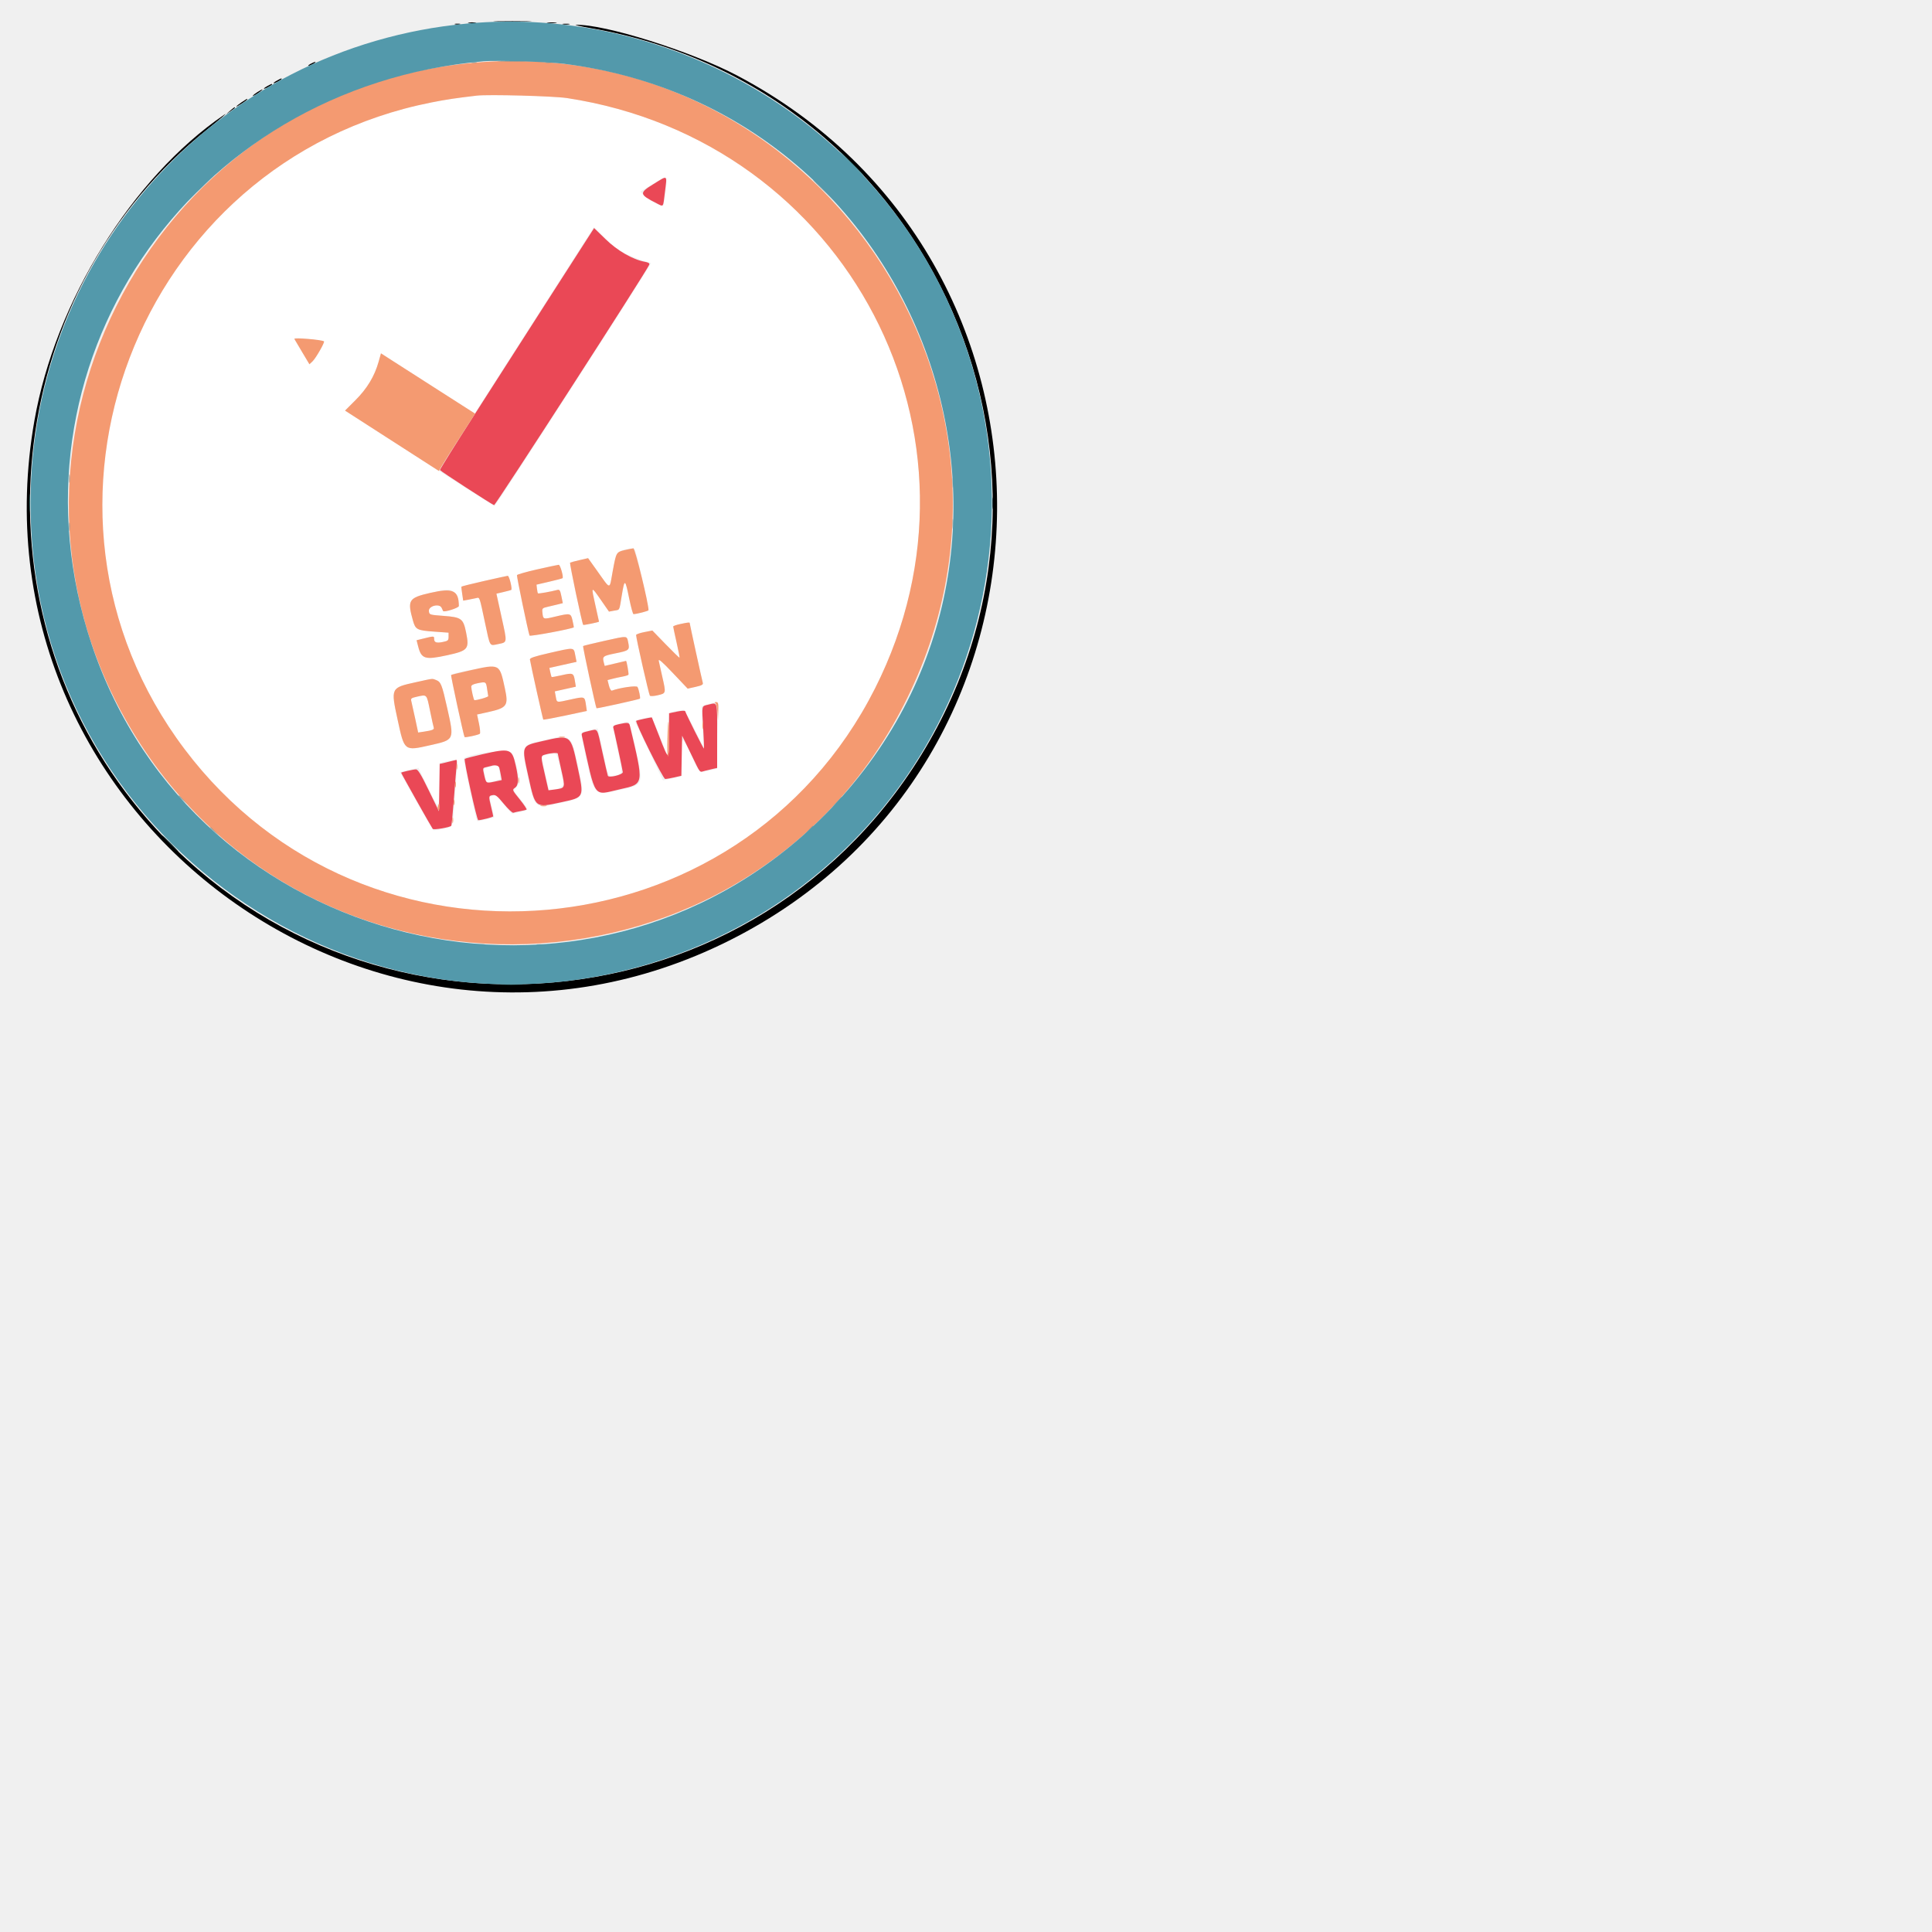
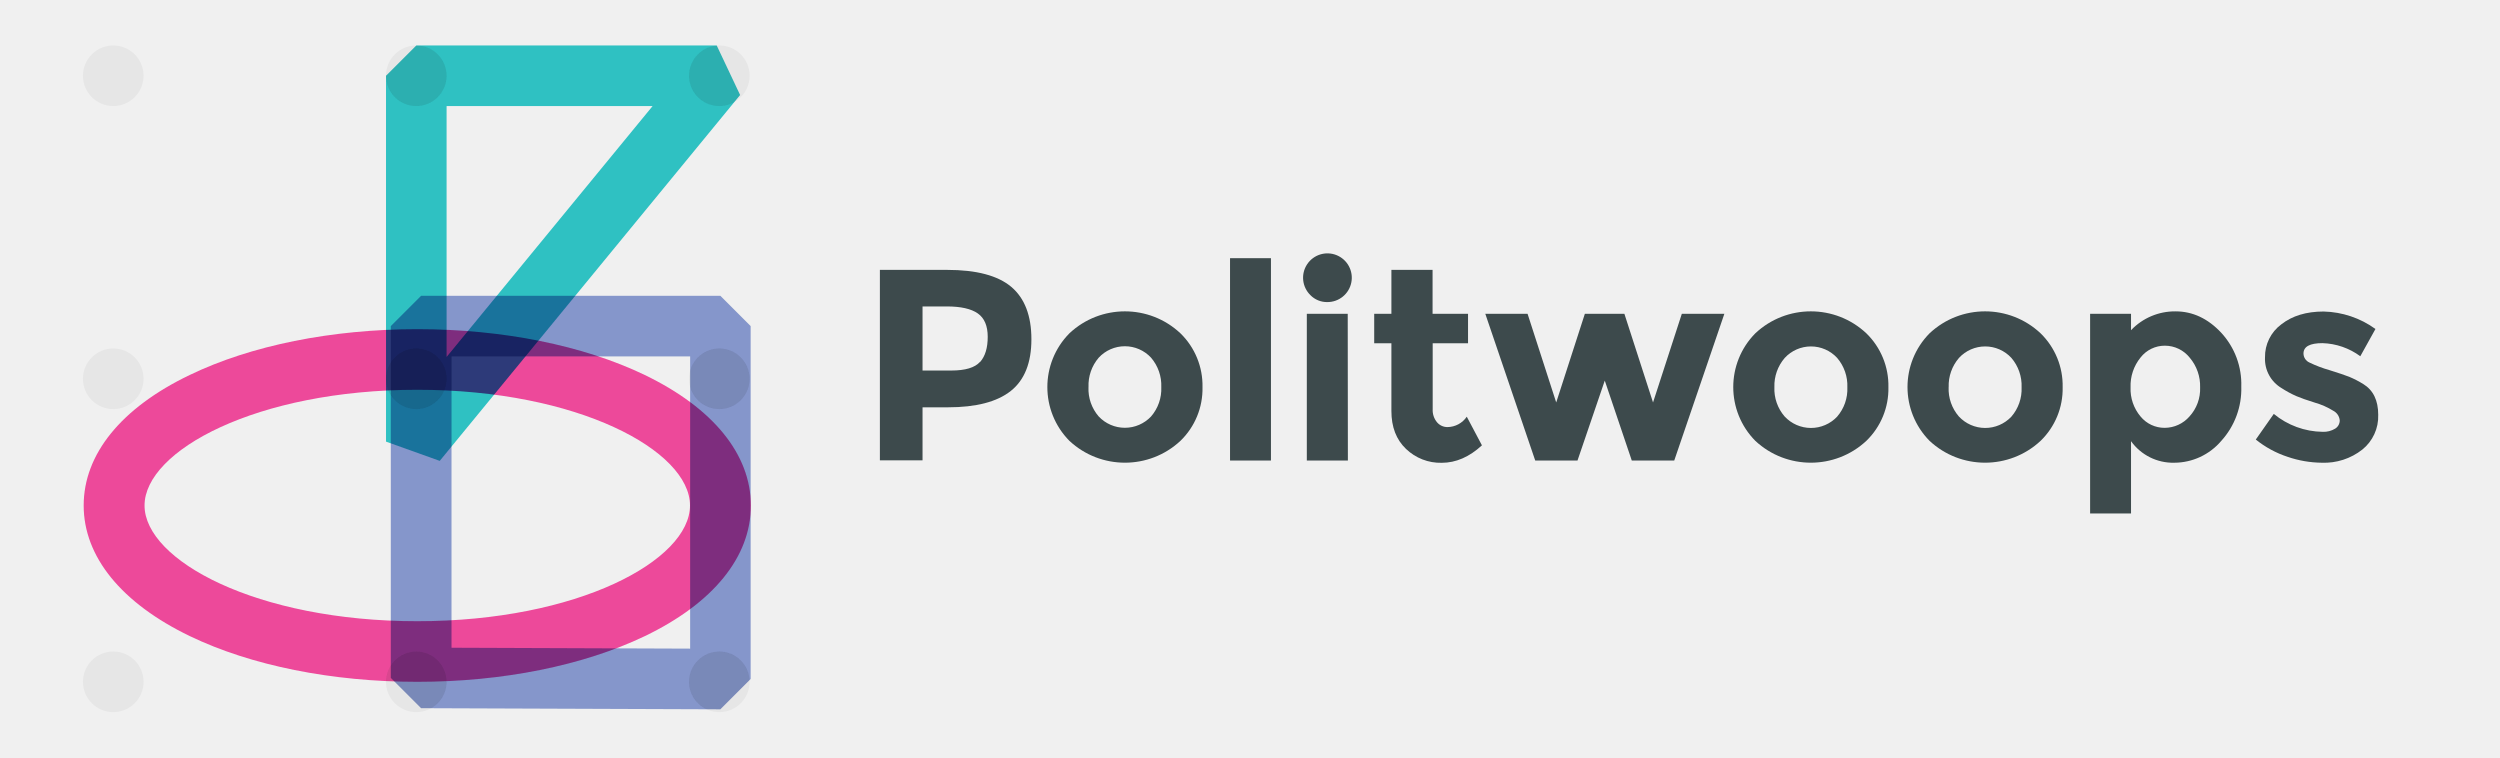
- <svg xmlns="http://www.w3.org/2000/svg" id="svg" version="1.1" width="750" height="750" style="display: block;">
-   <g id="svgg">
-     <path id="path0" d="M192.933 8.398 C 196.233 8.492,201.633 8.492,204.933 8.398 C 208.233 8.305,205.533 8.228,198.933 8.228 C 192.333 8.228,189.633 8.305,192.933 8.398 M182.007 8.916 C 182.818 9.039,184.018 9.035,184.674 8.909 C 185.330 8.782,184.667 8.682,183.200 8.686 C 181.733 8.690,181.197 8.793,182.007 8.916 M212.676 8.920 C 213.635 9.039,215.075 9.036,215.876 8.914 C 216.678 8.793,215.893 8.696,214.133 8.699 C 212.373 8.702,211.718 8.801,212.676 8.920 M176.667 9.434 C 177.180 9.568,178.020 9.568,178.533 9.434 C 179.047 9.300,178.627 9.190,177.600 9.190 C 176.573 9.190,176.153 9.300,176.667 9.434 M218.533 9.443 C 219.193 9.570,220.273 9.570,220.933 9.443 C 221.593 9.316,221.053 9.212,219.733 9.212 C 218.413 9.212,217.873 9.316,218.533 9.443 M229.333 10.932 C 362.700 34.104,428.615 185.467,354.403 298.133 C 283.337 406.023,126.425 410.814,48.730 307.467 C -11.255 227.676,3.025 112.146,80.533 50.180 C 85.800 45.969,88.947 43.228,86.933 44.606 C 51.292 68.986,21.503 117.014,13.375 163.200 C -13.429 315.507,145.198 434.219,283.149 365.092 C 420.332 296.350,422.074 100.953,286.144 29.309 C 268.274 19.891,234.661 9.326,223.564 9.641 C 222.777 9.663,225.373 10.244,229.333 10.932 M120.533 24.800 C 119.800 25.219,119.440 25.562,119.733 25.562 C 120.027 25.562,120.867 25.219,121.600 24.800 C 122.333 24.381,122.693 24.038,122.400 24.038 C 122.107 24.038,121.267 24.381,120.533 24.800 M107.600 31.238 C 105.606 32.320,105.728 32.771,107.733 31.733 C 108.613 31.278,109.333 30.792,109.333 30.653 C 109.333 30.310,109.276 30.329,107.600 31.238 M103.867 33.372 C 101.873 34.453,101.994 34.904,104.000 33.867 C 104.880 33.412,105.600 32.925,105.600 32.786 C 105.600 32.443,105.543 32.462,103.867 33.372 M99.867 35.795 C 98.049 36.959,97.461 37.741,99.067 36.858 C 100.290 36.185,102.207 34.703,101.867 34.693 C 101.720 34.688,100.820 35.184,99.867 35.795 M93.724 39.753 C 92.629 40.496,91.733 41.220,91.733 41.360 C 91.733 41.500,92.693 40.980,93.867 40.203 C 95.730 38.970,96.359 38.400,95.857 38.400 C 95.779 38.400,94.819 39.009,93.724 39.753 M89.333 42.980 L 87.733 44.355 89.467 43.208 C 90.420 42.577,91.200 41.957,91.200 41.830 C 91.200 41.431,90.974 41.570,89.333 42.980 " stroke="none" fill="#000000" fill-rule="evenodd" />
-     <path id="path1" d="M185.067 37.125 C 176.573 38.126,173.276 38.621,167.467 39.772 C 53.061 62.428,1.447 197.733,71.686 290.861 C 142.134 384.266,287.084 371.503,339.674 267.264 C 388.977 169.541,329.025 54.651,220.075 38.068 C 214.906 37.281,189.544 36.598,185.067 37.125 M258.406 74.080 C 258.083 77.020,257.636 79.609,257.411 79.833 C 256.850 80.394,251.660 77.605,249.957 75.827 L 248.565 74.374 253.482 71.398 C 259.462 67.778,259.118 67.591,258.406 74.080 M242.400 98.233 C 244.453 99.299,247.573 100.582,249.333 101.084 C 251.093 101.586,252.601 102.055,252.683 102.127 C 253.014 102.411,192.427 196.525,191.988 196.408 C 191.521 196.284,170.966 183.213,146.566 167.524 L 133.933 159.400 138.033 155.293 C 142.477 150.842,145.089 146.558,146.902 140.751 L 148.000 137.236 166.133 148.855 L 184.267 160.475 186.933 156.323 C 188.400 154.039,198.815 137.764,210.079 120.155 L 230.557 88.140 234.612 92.217 C 237.316 94.936,239.911 96.940,242.400 98.233 M121.068 131.765 C 123.547 132.076,125.663 132.419,125.772 132.528 C 126.136 132.891,122.582 139.094,121.342 140.258 L 120.117 141.409 117.308 136.705 C 115.763 134.117,114.403 131.820,114.285 131.600 C 113.993 131.055,115.743 131.097,121.068 131.765 M249.229 224.667 C 250.630 231.193,251.767 236.693,251.755 236.889 C 251.736 237.198,247.097 238.400,245.923 238.400 C 245.689 238.400,244.944 235.700,244.267 232.400 C 242.670 224.613,242.476 224.520,241.396 231.023 C 240.338 237.393,240.731 236.618,238.336 237.065 L 236.406 237.426 233.136 232.727 C 229.405 227.364,229.407 227.361,231.200 235.303 C 231.933 238.552,232.533 241.260,232.533 241.320 C 232.533 241.535,226.581 242.759,226.403 242.581 C 225.968 242.145,221.007 218.602,221.311 218.414 C 221.497 218.299,223.144 217.860,224.971 217.438 L 228.293 216.670 231.580 221.268 C 237.279 229.240,236.484 229.183,237.856 221.715 C 239.275 213.990,239.869 213.335,245.874 212.863 C 246.503 212.814,247.242 215.412,249.229 224.667 M218.052 221.727 C 218.711 224.814,219.164 224.431,213.226 225.812 L 208.267 226.965 208.452 228.549 C 208.554 229.421,208.726 230.226,208.836 230.339 C 209.021 230.531,213.844 229.681,216.288 229.026 C 217.233 228.772,217.449 229.089,217.930 231.438 L 218.484 234.142 216.575 234.621 C 215.525 234.884,213.707 235.316,212.533 235.581 C 210.583 236.022,210.413 236.198,210.552 237.632 C 210.830 240.488,210.823 240.485,215.294 239.426 C 221.509 237.952,221.588 237.969,222.266 240.933 C 222.585 242.325,222.806 243.493,222.756 243.527 C 221.809 244.179,205.724 247.172,205.566 246.725 C 204.970 245.049,200.534 223.730,200.686 223.275 C 200.829 222.847,214.513 219.450,216.890 219.252 C 217.233 219.223,217.756 220.337,218.052 221.727 M198.207 226.156 C 198.510 227.635,198.617 228.924,198.446 229.019 C 198.274 229.115,196.913 229.479,195.421 229.829 L 192.708 230.464 194.721 239.632 C 196.954 249.799,197.024 249.274,193.333 250.044 C 189.972 250.746,190.301 251.281,188.304 241.867 C 186.075 231.363,186.250 231.858,184.883 232.185 C 184.251 232.337,182.852 232.620,181.774 232.815 L 179.814 233.170 179.427 230.585 C 179.213 229.163,179.065 227.892,179.096 227.759 C 179.145 227.554,195.494 223.713,197.095 223.531 C 197.403 223.495,197.904 224.677,198.207 226.156 M175.861 229.616 C 176.948 230.378,178.124 233.300,178.130 235.260 C 178.133 235.978,172.351 237.813,172.016 237.200 C 171.976 237.127,171.716 236.571,171.438 235.964 C 170.595 234.124,166.271 235.239,166.502 237.238 C 166.665 238.655,166.711 238.670,172.267 239.088 C 179.154 239.606,179.852 240.129,180.952 245.600 C 182.237 251.986,181.711 252.603,173.472 254.395 C 164.975 256.243,163.576 255.807,162.323 250.923 L 161.713 248.544 163.657 248.059 C 168.534 246.841,168.533 246.841,168.533 248.007 C 168.533 249.427,169.426 249.730,172.023 249.191 C 173.906 248.799,174.133 248.583,174.133 247.176 L 174.133 245.600 168.646 245.208 C 161.868 244.723,161.292 244.427,160.303 240.921 C 158.062 232.966,158.603 232.088,166.933 230.175 C 173.710 228.618,174.376 228.576,175.861 229.616 M267.733 241.834 C 267.733 242.182,272.541 264.127,272.833 265.113 C 273.027 265.769,272.394 266.114,270.021 266.645 L 266.959 267.330 261.205 261.265 C 257.007 256.839,255.526 255.560,255.725 256.533 C 255.875 257.267,256.478 259.976,257.066 262.554 C 258.581 269.205,258.601 269.115,255.424 269.877 C 253.897 270.243,252.526 270.325,252.283 270.064 C 251.900 269.651,246.933 247.788,246.933 246.515 C 246.933 246.235,248.353 245.726,250.088 245.385 L 253.243 244.764 258.439 250.120 C 261.297 253.065,263.706 255.405,263.792 255.319 C 263.878 255.233,263.360 252.560,262.641 249.379 C 261.922 246.198,261.333 243.426,261.333 243.220 C 261.333 243.014,262.473 242.598,263.867 242.296 C 266.971 241.623,267.733 241.532,267.733 241.834 M243.866 249.350 C 244.493 252.369,244.297 252.540,238.982 253.619 C 233.943 254.642,233.754 254.799,234.449 257.389 L 234.750 258.510 238.842 257.540 C 241.092 257.006,242.974 256.562,243.023 256.552 C 243.262 256.503,244.158 261.611,243.966 261.922 C 243.844 262.118,242.842 262.441,241.739 262.639 C 240.636 262.837,238.859 263.226,237.791 263.504 L 235.849 264.010 236.397 266.168 C 236.701 267.367,237.209 268.225,237.539 268.100 C 240.534 266.966,247.073 266.030,247.474 266.678 C 247.977 267.493,248.697 270.947,248.421 271.224 C 248.142 271.503,231.755 275.122,231.572 274.945 C 231.252 274.635,226.155 251.001,226.363 250.793 C 226.697 250.459,242.338 247.026,242.918 247.159 C 243.202 247.225,243.629 248.211,243.866 249.350 M223.306 254.332 L 223.820 256.931 218.544 258.109 L 213.268 259.287 213.629 260.977 C 213.828 261.906,214.053 262.736,214.128 262.822 C 214.204 262.907,215.999 262.582,218.118 262.100 C 222.432 261.119,222.677 261.228,223.184 264.355 L 223.545 266.576 219.459 267.486 L 215.372 268.395 215.734 270.331 C 216.211 272.885,215.799 272.796,221.435 271.555 C 227.025 270.324,226.983 270.310,227.460 273.600 L 227.809 276.000 219.462 277.779 C 214.871 278.758,211.020 279.464,210.904 279.348 C 210.718 279.162,206.013 258.007,205.716 256.022 C 205.629 255.437,207.456 254.819,213.067 253.535 C 223.147 251.229,222.685 251.193,223.306 254.332 M193.059 259.196 C 194.168 259.789,194.727 261.328,196.020 267.342 C 197.451 273.994,196.838 274.823,189.270 276.484 L 185.206 277.375 185.948 280.916 C 186.356 282.863,186.505 284.629,186.278 284.839 C 185.789 285.293,180.635 286.412,180.349 286.127 C 180.023 285.800,174.914 262.242,175.124 262.032 C 176.352 260.803,191.567 258.397,193.059 259.196 M169.266 263.974 C 171.161 264.695,171.550 265.672,173.621 274.914 C 176.399 287.314,176.469 287.162,166.995 289.298 C 156.894 291.575,157.013 291.667,154.378 279.513 C 151.662 266.989,151.662 266.988,161.333 264.853 C 168.470 263.277,167.665 263.366,169.266 263.974 M185.467 265.220 C 183.665 265.572,182.937 265.968,182.946 266.591 C 182.961 267.634,183.822 271.467,184.105 271.750 C 184.436 272.081,189.606 270.625,189.526 270.223 C 189.485 270.017,189.291 268.778,189.095 267.470 C 188.665 264.605,188.651 264.596,185.467 265.220 M161.682 270.499 C 159.661 270.950,159.403 271.165,159.669 272.175 C 159.837 272.812,160.504 275.814,161.153 278.846 L 162.331 284.358 164.700 284.003 C 167.812 283.536,168.641 283.189,168.377 282.465 C 168.257 282.136,167.604 279.167,166.927 275.867 C 165.578 269.303,165.839 269.570,161.682 270.499 M278.750 277.733 C 278.560 280.593,278.404 286.425,278.403 290.693 L 278.400 298.453 275.187 299.117 C 271.167 299.947,271.677 300.393,268.308 293.106 C 264.714 285.334,264.533 285.382,264.533 294.113 L 264.533 301.292 262.533 301.802 C 261.433 302.083,259.813 302.451,258.933 302.620 L 257.333 302.928 252.000 291.664 C 249.067 285.469,246.601 280.233,246.520 280.028 C 246.379 279.668,251.068 278.400,252.541 278.400 C 252.982 278.400,254.384 281.283,256.101 285.720 L 258.933 293.039 259.239 285.288 C 259.593 276.300,259.520 276.500,262.655 276.030 C 263.976 275.831,265.223 275.624,265.425 275.568 C 265.628 275.512,267.423 278.707,269.416 282.667 L 273.038 289.867 272.720 282.400 C 272.545 278.293,272.372 274.716,272.335 274.451 C 272.297 274.186,273.467 273.674,274.933 273.315 C 279.402 272.218,279.136 271.909,278.750 277.733 M246.804 290.924 C 249.859 304.869,249.951 304.633,240.672 306.658 C 230.687 308.837,230.762 308.904,227.696 295.067 C 226.446 289.420,225.571 284.651,225.753 284.469 C 225.935 284.287,227.412 283.829,229.035 283.452 L 231.986 282.766 232.490 284.716 C 232.767 285.789,233.647 289.787,234.444 293.600 C 236.117 301.598,236.074 301.518,238.498 301.063 C 241.915 300.422,241.882 300.688,239.746 290.954 C 238.669 286.048,237.944 281.876,238.135 281.684 C 238.556 281.259,243.263 280.092,243.976 280.236 C 244.256 280.293,245.529 285.103,246.804 290.924 M221.038 287.067 C 222.188 288.078,222.696 289.607,224.268 296.782 C 227.099 309.703,227.164 309.556,217.662 311.698 C 207.569 313.973,207.719 314.086,205.070 302.259 C 202.266 289.745,202.411 289.273,209.523 287.731 C 211.765 287.245,214.320 286.649,215.200 286.405 C 217.969 285.640,219.630 285.828,221.038 287.067 M198.671 292.271 C 199.571 293.266,201.558 300.736,201.587 303.233 C 201.594 303.837,201.120 304.847,200.533 305.477 C 199.173 306.937,199.041 306.532,202.133 310.400 C 205.440 314.536,205.446 314.457,201.759 315.222 L 198.717 315.854 197.089 314.060 C 196.193 313.074,194.829 311.454,194.059 310.460 C 192.921 308.992,192.409 308.716,191.329 308.987 L 190.000 309.320 190.933 313.333 L 191.866 317.347 190.466 317.658 C 189.697 317.830,188.240 318.180,187.230 318.437 C 186.220 318.694,185.314 318.825,185.217 318.728 C 184.808 318.320,179.795 294.694,180.060 294.427 C 181.966 292.508,197.280 290.734,198.671 292.271 M212.389 292.937 C 210.692 293.348,210.173 293.708,210.352 294.345 C 210.485 294.815,211.131 297.720,211.789 300.800 C 212.447 303.880,213.045 306.481,213.117 306.580 C 213.856 307.589,219.164 305.376,218.865 304.185 C 218.680 303.448,218.015 300.527,217.386 297.694 C 216.136 292.058,216.110 292.033,212.389 292.937 M177.431 298.267 C 177.257 300.100,176.850 305.440,176.527 310.133 C 175.723 321.798,176.069 320.889,172.130 321.702 C 170.298 322.081,168.613 322.392,168.384 322.395 C 168.155 322.398,165.115 317.304,161.630 311.075 L 155.292 299.750 157.246 299.252 C 158.321 298.978,159.938 298.605,160.840 298.422 L 162.480 298.090 166.173 305.795 C 170.502 314.827,170.577 314.796,170.629 303.924 L 170.667 296.115 173.200 295.587 C 177.943 294.599,177.788 294.501,177.431 298.267 M190.165 297.666 C 187.491 298.293,187.615 298.061,188.286 301.191 L 188.861 303.872 191.529 303.269 C 192.996 302.938,194.209 302.483,194.224 302.258 C 194.239 302.033,194.090 300.773,193.893 299.458 C 193.513 296.920,193.460 296.894,190.165 297.666 " stroke="none" fill="#ffffff" fill-rule="evenodd" />
-     <path id="path2" d="M253.602 71.505 C 248.042 74.918,248.136 75.473,254.852 78.894 C 257.676 80.332,257.377 80.699,258.079 74.933 C 258.975 67.574,259.433 67.925,253.602 71.505 M214.105 114.267 C 205.050 128.420,191.568 149.467,184.144 161.037 C 176.721 172.607,170.711 182.253,170.790 182.473 C 170.931 182.866,190.639 195.648,191.793 196.095 C 192.290 196.287,251.119 105.155,252.029 102.785 C 252.250 102.208,251.788 101.897,250.299 101.622 C 245.601 100.754,239.613 97.296,235.064 92.827 C 232.661 90.465,230.667 88.533,230.632 88.533 C 230.597 88.533,223.160 100.113,214.105 114.267 M274.773 273.593 C 272.334 274.170,272.432 273.688,272.964 282.469 C 273.228 286.831,273.365 290.495,273.267 290.611 C 273.119 290.787,266.454 277.490,265.980 276.072 C 265.895 275.818,264.455 275.895,262.780 276.243 L 259.733 276.876 259.733 285.403 C 259.733 295.492,259.660 295.504,256.000 286.022 C 254.439 281.976,253.116 278.603,253.060 278.524 C 252.948 278.365,247.321 279.565,246.987 279.820 C 246.389 280.275,257.399 302.388,258.226 302.394 C 258.717 302.397,260.331 302.120,261.812 301.778 L 264.506 301.156 264.653 293.378 L 264.800 285.600 268.162 292.517 C 272.147 300.716,271.404 299.804,273.630 299.237 C 274.640 298.980,276.127 298.622,276.933 298.442 L 278.400 298.113 278.400 285.590 C 278.400 271.677,278.698 272.663,274.773 273.593 M240.109 281.160 C 238.324 281.559,237.879 281.871,238.094 282.570 C 238.417 283.622,241.622 298.572,241.767 299.709 C 241.897 300.722,236.323 302.107,235.964 301.151 C 235.836 300.811,234.891 296.712,233.863 292.041 C 231.660 282.033,232.244 282.949,228.585 283.768 C 225.997 284.348,225.652 284.573,225.868 285.549 C 231.438 310.779,230.029 308.795,240.663 306.394 C 250.131 304.257,250.023 304.948,244.530 281.733 C 244.222 280.429,243.688 280.360,240.109 281.160 M210.425 287.720 C 202.289 289.606,202.414 289.280,205.116 301.482 C 207.850 313.831,207.609 313.646,217.985 311.409 C 226.861 309.496,226.779 309.675,224.240 297.799 C 221.509 285.024,221.640 285.120,210.425 287.720 M187.299 292.792 C 183.686 293.617,180.587 294.435,180.411 294.611 C 179.971 295.052,185.112 318.400,185.649 318.400 C 186.844 318.400,191.466 317.198,191.458 316.889 C 191.454 316.693,191.102 315.093,190.677 313.333 C 189.647 309.065,189.658 308.964,191.225 308.665 C 192.385 308.443,193.027 308.943,195.608 312.081 C 197.272 314.104,198.924 315.647,199.279 315.510 C 199.634 315.374,200.841 315.097,201.962 314.895 C 203.083 314.692,204.179 314.424,204.398 314.299 C 204.617 314.175,203.441 312.394,201.784 310.343 C 198.789 306.637,198.778 306.609,199.919 305.810 C 201.344 304.812,201.417 302.480,200.192 297.057 C 198.727 290.570,198.036 290.341,187.299 292.792 M216.533 292.553 C 216.533 292.710,217.156 295.615,217.917 299.009 C 219.467 305.915,219.462 305.928,215.662 306.428 L 212.923 306.788 211.840 302.061 C 209.773 293.048,209.775 293.464,211.813 292.877 C 213.813 292.302,216.533 292.115,216.533 292.553 M175.200 295.459 C 174.320 295.696,172.946 296.037,172.146 296.218 L 170.692 296.547 170.546 305.740 L 170.400 314.933 166.440 306.800 C 163.419 300.594,162.243 298.667,161.476 298.667 C 160.508 298.667,155.733 299.748,155.733 299.968 C 155.733 300.229,167.621 321.379,167.989 321.773 C 168.439 322.255,174.812 321.161,175.198 320.536 C 175.329 320.324,175.801 315.376,176.246 309.542 C 176.691 303.707,177.154 298.033,177.277 296.933 C 177.399 295.833,177.341 294.955,177.149 294.981 C 176.957 295.008,176.080 295.223,175.200 295.459 M193.802 298.000 C 193.953 298.513,194.231 299.809,194.421 300.879 L 194.765 302.824 191.971 303.423 C 188.687 304.127,188.706 304.140,187.941 300.747 C 187.356 298.148,187.366 298.113,188.741 297.811 C 189.507 297.644,190.373 297.427,190.667 297.329 C 192.119 296.844,193.553 297.151,193.802 298.000 " stroke="none" fill="#ea4856" fill-rule="evenodd" />
-     <path id="path3" d="M181.333 24.606 C 56.283 37.413,-13.493 176.787,51.470 284.000 C 121.040 398.815,290.445 392.710,351.085 273.202 C 412.326 152.511,315.598 10.856,181.333 24.606 M220.075 38.068 C 329.025 54.651,388.977 169.541,339.674 267.264 C 287.084 371.503,142.134 384.266,71.686 290.861 C 1.447 197.733,53.061 62.428,167.467 39.772 C 173.276 38.621,176.573 38.126,185.067 37.125 C 189.544 36.598,214.906 37.281,220.075 38.068 M114.285 131.600 C 114.403 131.820,115.763 134.117,117.308 136.705 L 120.117 141.409 121.342 140.258 C 122.582 139.094,126.136 132.891,125.772 132.528 C 125.104 131.859,113.941 130.958,114.285 131.600 M146.971 140.438 C 145.433 145.969,142.525 150.805,138.036 155.296 L 133.938 159.395 152.155 171.114 L 170.372 182.832 171.496 180.883 C 172.114 179.811,175.281 174.803,178.534 169.756 L 184.448 160.578 170.491 151.654 C 162.814 146.747,154.587 141.477,152.208 139.944 L 147.883 137.157 146.971 140.438 M242.558 213.530 C 239.189 214.340,239.222 214.283,237.856 221.715 C 236.484 229.183,237.279 229.240,231.580 221.268 L 228.293 216.670 224.971 217.438 C 223.144 217.860,221.497 218.299,221.311 218.414 C 221.007 218.602,225.968 242.145,226.403 242.581 C 226.581 242.759,232.533 241.535,232.533 241.320 C 232.533 241.260,231.933 238.552,231.200 235.303 C 229.407 227.361,229.405 227.364,233.136 232.727 L 236.406 237.426 238.336 237.065 C 240.731 236.618,240.338 237.393,241.396 231.023 C 242.476 224.520,242.670 224.613,244.267 232.400 C 244.944 235.700,245.689 238.400,245.923 238.400 C 247.097 238.400,251.736 237.198,251.755 236.889 C 251.891 234.662,246.542 212.811,245.874 212.863 C 245.430 212.898,243.938 213.198,242.558 213.530 M208.565 221.023 C 204.329 221.969,200.784 222.982,200.686 223.275 C 200.534 223.730,204.970 245.049,205.566 246.725 C 205.724 247.172,221.809 244.179,222.756 243.527 C 222.806 243.493,222.585 242.325,222.266 240.933 C 221.588 237.969,221.509 237.952,215.294 239.426 C 210.823 240.485,210.830 240.488,210.552 237.632 C 210.413 236.198,210.583 236.022,212.533 235.581 C 213.707 235.316,215.525 234.884,216.575 234.621 L 218.484 234.142 217.930 231.438 C 217.449 229.089,217.233 228.772,216.288 229.026 C 213.844 229.681,209.021 230.531,208.836 230.339 C 208.726 230.226,208.554 229.421,208.452 228.549 L 208.267 226.965 213.226 225.812 C 215.954 225.177,218.277 224.567,218.389 224.456 C 218.846 223.998,217.465 219.204,216.890 219.252 C 216.547 219.281,212.801 220.078,208.565 221.023 M187.843 225.557 C 183.064 226.636,179.127 227.627,179.096 227.759 C 179.065 227.892,179.213 229.163,179.427 230.585 L 179.814 233.170 181.774 232.815 C 182.852 232.620,184.251 232.337,184.883 232.185 C 186.250 231.858,186.075 231.363,188.304 241.867 C 190.301 251.281,189.972 250.746,193.333 250.044 C 197.024 249.274,196.954 249.799,194.721 239.632 L 192.708 230.464 195.421 229.829 C 196.913 229.479,198.274 229.115,198.446 229.019 C 198.981 228.721,197.687 223.463,197.095 223.531 C 196.786 223.566,192.623 224.477,187.843 225.557 M166.933 230.175 C 158.603 232.088,158.062 232.966,160.303 240.921 C 161.292 244.427,161.868 244.723,168.646 245.208 L 174.133 245.600 174.133 247.176 C 174.133 248.583,173.906 248.799,172.023 249.191 C 169.426 249.730,168.533 249.427,168.533 248.007 C 168.533 246.841,168.534 246.841,163.657 248.059 L 161.713 248.544 162.323 250.923 C 163.576 255.807,164.975 256.243,173.472 254.395 C 181.711 252.603,182.237 251.986,180.952 245.600 C 179.852 240.129,179.154 239.606,172.267 239.088 C 166.711 238.670,166.665 238.655,166.502 237.238 C 166.271 235.239,170.595 234.124,171.438 235.964 C 171.716 236.571,171.976 237.127,172.016 237.200 C 172.351 237.813,178.133 235.978,178.130 235.260 C 178.109 229.146,175.859 228.124,166.933 230.175 M263.867 242.296 C 262.473 242.598,261.333 243.014,261.333 243.220 C 261.333 243.426,261.922 246.198,262.641 249.379 C 263.360 252.560,263.878 255.233,263.792 255.319 C 263.706 255.405,261.297 253.065,258.439 250.120 L 253.243 244.764 250.088 245.385 C 248.353 245.726,246.933 246.235,246.933 246.515 C 246.933 247.788,251.900 269.651,252.283 270.064 C 252.526 270.325,253.897 270.243,255.424 269.877 C 258.601 269.115,258.581 269.205,257.066 262.554 C 256.478 259.976,255.875 257.267,255.725 256.533 C 255.526 255.560,257.007 256.839,261.205 261.265 L 266.959 267.330 270.021 266.645 C 272.394 266.114,273.027 265.769,272.833 265.113 C 272.541 264.127,267.733 242.182,267.733 241.834 C 267.733 241.532,266.971 241.623,263.867 242.296 M234.488 248.810 C 230.136 249.783,226.480 250.675,226.363 250.793 C 226.155 251.001,231.252 274.635,231.572 274.945 C 231.755 275.122,248.142 271.503,248.421 271.224 C 248.697 270.947,247.977 267.493,247.474 266.678 C 247.073 266.030,240.534 266.966,237.539 268.100 C 237.209 268.225,236.701 267.367,236.397 266.168 L 235.849 264.010 237.791 263.504 C 238.859 263.226,240.636 262.837,241.739 262.639 C 242.842 262.441,243.844 262.118,243.966 261.922 C 244.158 261.611,243.262 256.503,243.023 256.552 C 242.974 256.562,241.092 257.006,238.842 257.540 L 234.750 258.510 234.449 257.389 C 233.754 254.799,233.943 254.642,238.982 253.619 C 244.297 252.540,244.493 252.369,243.866 249.350 C 243.317 246.709,243.764 246.735,234.488 248.810 M213.067 253.535 C 207.456 254.819,205.629 255.437,205.716 256.022 C 206.013 258.007,210.718 279.162,210.904 279.348 C 211.020 279.464,214.871 278.758,219.462 277.779 L 227.809 276.000 227.460 273.600 C 226.983 270.310,227.025 270.324,221.435 271.555 C 215.799 272.796,216.211 272.885,215.734 270.331 L 215.372 268.395 219.459 267.486 L 223.545 266.576 223.184 264.355 C 222.677 261.228,222.432 261.119,218.118 262.100 C 215.999 262.582,214.204 262.907,214.128 262.822 C 214.053 262.736,213.828 261.906,213.629 260.977 L 213.268 259.287 218.544 258.109 L 223.820 256.931 223.306 254.332 C 222.685 251.193,223.147 251.229,213.067 253.535 M182.192 260.293 C 178.411 261.143,175.230 261.926,175.124 262.032 C 174.914 262.242,180.023 285.800,180.349 286.127 C 180.635 286.412,185.789 285.293,186.278 284.839 C 186.505 284.629,186.356 282.863,185.948 280.916 L 185.206 277.375 189.270 276.484 C 196.838 274.823,197.451 273.994,196.020 267.342 C 193.906 257.510,194.109 257.614,182.192 260.293 M161.333 264.853 C 151.662 266.988,151.662 266.989,154.378 279.513 C 157.013 291.667,156.894 291.575,166.995 289.298 C 176.469 287.162,176.399 287.314,173.621 274.914 C 171.550 265.672,171.161 264.695,169.266 263.974 C 167.665 263.366,168.470 263.277,161.333 264.853 M189.095 267.470 C 189.291 268.778,189.485 270.017,189.526 270.223 C 189.606 270.625,184.436 272.081,184.105 271.750 C 183.822 271.467,182.961 267.634,182.946 266.591 C 182.937 265.968,183.665 265.572,185.467 265.220 C 188.651 264.596,188.665 264.605,189.095 267.470 M166.927 275.867 C 167.604 279.167,168.257 282.136,168.377 282.465 C 168.641 283.189,167.812 283.536,164.700 284.003 L 162.331 284.358 161.153 278.846 C 160.504 275.814,159.837 272.812,159.669 272.175 C 159.403 271.165,159.661 270.950,161.682 270.499 C 165.839 269.570,165.578 269.303,166.927 275.867 M277.703 272.954 C 278.053 273.177,278.428 274.793,278.536 276.546 L 278.732 279.733 278.832 276.133 C 278.920 273.019,278.807 272.534,278.000 272.542 C 277.371 272.547,277.274 272.681,277.703 272.954 M272.679 281.600 C 272.679 282.920,272.783 283.460,272.910 282.800 C 273.037 282.140,273.037 281.060,272.910 280.400 C 272.783 279.740,272.679 280.280,272.679 281.600 M259.097 286.719 C 259.007 290.414,259.113 293.548,259.333 293.684 C 259.553 293.819,259.733 290.795,259.733 286.965 C 259.733 278.077,259.312 277.914,259.097 286.719 M217.200 286.234 C 217.713 286.368,218.553 286.368,219.067 286.234 C 219.580 286.100,219.160 285.990,218.133 285.990 C 217.107 285.990,216.687 286.100,217.200 286.234 M177.190 297.600 C 177.190 298.627,177.300 299.047,177.434 298.533 C 177.568 298.020,177.568 297.180,177.434 296.667 C 177.300 296.153,177.190 296.573,177.190 297.600 M201.190 302.933 C 201.190 303.960,201.300 304.380,201.434 303.867 C 201.568 303.353,201.568 302.513,201.434 302.000 C 201.300 301.487,201.190 301.907,201.190 302.933 M176.657 304.533 C 176.657 305.560,176.767 305.980,176.901 305.467 C 177.035 304.953,177.035 304.113,176.901 303.600 C 176.767 303.087,176.657 303.507,176.657 304.533 M176.124 311.467 C 176.124 312.493,176.233 312.913,176.368 312.400 C 176.502 311.887,176.502 311.047,176.368 310.533 C 176.233 310.020,176.124 310.440,176.124 311.467 M169.979 313.066 C 169.826 313.653,169.918 314.267,170.183 314.431 C 170.449 314.595,170.667 314.115,170.667 313.365 C 170.667 311.731,170.363 311.599,169.979 313.066 M210.006 312.911 C 210.670 313.038,211.630 313.033,212.140 312.900 C 212.649 312.766,212.107 312.662,210.933 312.668 C 209.760 312.674,209.343 312.783,210.006 312.911 M175.590 318.400 C 175.590 319.427,175.700 319.847,175.834 319.333 C 175.968 318.820,175.968 317.980,175.834 317.467 C 175.700 316.953,175.590 317.373,175.590 318.400 " stroke="none" fill="#f49a71" fill-rule="evenodd" />
-     <path id="path4" d="M194.000 23.863 C 196.420 23.962,200.380 23.962,202.800 23.863 C 205.220 23.765,203.240 23.684,198.400 23.684 C 193.560 23.684,191.580 23.765,194.000 23.863 M183.067 24.368 C 183.580 24.502,184.420 24.502,184.933 24.368 C 185.447 24.233,185.027 24.124,184.000 24.124 C 182.973 24.124,182.553 24.233,183.067 24.368 M211.867 24.368 C 212.380 24.502,213.220 24.502,213.733 24.368 C 214.247 24.233,213.827 24.124,212.800 24.124 C 211.773 24.124,211.353 24.233,211.867 24.368 M76.788 74.000 L 72.267 78.667 76.933 74.145 C 81.268 69.946,81.843 69.333,81.455 69.333 C 81.375 69.333,79.275 71.433,76.788 74.000 M315.733 70.013 C 315.733 70.094,317.593 71.954,319.867 74.147 L 324.000 78.133 320.013 74.000 C 316.311 70.161,315.733 69.623,315.733 70.013 M26.819 185.867 C 26.823 187.333,26.927 187.870,27.049 187.059 C 27.172 186.249,27.169 185.049,27.042 184.393 C 26.916 183.737,26.815 184.400,26.819 185.867 M369.765 187.467 C 369.768 189.227,369.868 189.882,369.987 188.924 C 370.105 187.965,370.103 186.525,369.981 185.724 C 369.859 184.922,369.762 185.707,369.765 187.467 M369.765 203.467 C 369.768 205.227,369.868 205.882,369.987 204.924 C 370.105 203.965,370.103 202.525,369.981 201.724 C 369.859 200.922,369.762 201.707,369.765 203.467 M26.819 204.533 C 26.823 206.000,26.927 206.537,27.049 205.726 C 27.172 204.915,27.169 203.715,27.042 203.059 C 26.916 202.403,26.815 203.067,26.819 204.533 M69.333 308.967 C 69.333 309.059,70.113 309.839,71.067 310.700 L 72.800 312.267 71.234 310.533 C 69.773 308.918,69.333 308.555,69.333 308.967 M324.771 311.333 L 322.933 313.333 324.933 311.495 C 326.795 309.785,327.179 309.333,326.771 309.333 C 326.682 309.333,325.782 310.233,324.771 311.333 M313.833 322.267 L 312.267 324.000 314.000 322.434 C 314.953 321.572,315.733 320.792,315.733 320.700 C 315.733 320.288,315.293 320.651,313.833 322.267 M81.600 321.234 C 81.600 321.325,82.380 322.105,83.333 322.967 L 85.067 324.533 83.500 322.800 C 82.040 321.184,81.600 320.822,81.600 321.234 M186.006 366.777 C 186.670 366.905,187.630 366.900,188.140 366.766 C 188.649 366.633,188.107 366.529,186.933 366.534 C 185.760 366.540,185.343 366.650,186.006 366.777 M208.400 366.776 C 209.060 366.904,210.140 366.904,210.800 366.776 C 211.460 366.649,210.920 366.545,209.600 366.545 C 208.280 366.545,207.740 366.649,208.400 366.776 " stroke="none" fill="#949992" fill-rule="evenodd" />
-     <path id="path5" d="M385.242 195.467 C 385.244 197.520,385.340 198.295,385.456 197.188 C 385.571 196.082,385.569 194.402,385.452 193.455 C 385.334 192.508,385.239 193.413,385.242 195.467 M65.867 327.467 C 67.608 329.227,69.153 330.667,69.300 330.667 C 69.447 330.667,68.142 329.227,66.400 327.467 C 64.658 325.707,63.113 324.267,62.967 324.267 C 62.820 324.267,64.125 325.707,65.867 327.467 " stroke="none" fill="#152e33" fill-rule="evenodd" />
-     <path id="path6" d="M330.400 63.467 C 333.028 66.107,335.298 68.267,335.444 68.267 C 335.591 68.267,333.561 66.107,330.933 63.467 C 328.306 60.827,326.036 58.667,325.889 58.667 C 325.742 58.667,327.772 60.827,330.400 63.467 M11.397 195.200 C 11.397 198.280,11.485 199.540,11.593 198.000 C 11.701 196.460,11.701 193.940,11.593 192.400 C 11.485 190.860,11.397 192.120,11.397 195.200 M194.533 382.263 C 196.660 382.364,200.140 382.364,202.267 382.263 C 204.393 382.161,202.653 382.079,198.400 382.079 C 194.147 382.079,192.407 382.161,194.533 382.263 " stroke="none" fill="#2d6969" fill-rule="evenodd" />
-     <path id="path7" d="M181.333 9.144 C 83.393 18.153,9.808 100.864,11.895 199.596 C 14.547 325.096,138.808 412.382,257.768 372.307 C 363.853 336.569,414.910 216.221,366.962 114.926 C 333.848 44.969,258.523 2.044,181.333 9.144 M219.001 24.773 C 362.218 43.039,421.223 217.986,318.048 318.438 C 227.717 406.386,75.478 369.533,35.559 250.056 C -0.348 142.589,72.762 33.882,187.733 23.786 C 192.726 23.348,212.793 23.981,219.001 24.773 " stroke="none" fill="#5399ab" fill-rule="evenodd" />
+ <svg xmlns="http://www.w3.org/2000/svg" viewBox="0 0 660 200">
+   <defs>
+     <style>.cls-1{isolation:isolate;}.cls-2{fill:#3d4a4c;}.cls-3{fill:#e6e6e6;}.cls-4{fill:#798cc6;}.cls-4,.cls-5{opacity:0.9;}.cls-4,.cls-5,.cls-6{mix-blend-mode:multiply;}.cls-5{fill:#19bbbd;}.cls-6{fill:#ec117e;opacity:0.75;}</style>
+   </defs>
+   <g class="cls-1">
+     <g id="Layer_1" data-name="Layer 1">
+       <path class="cls-2" d="M267,75.75q5.29,4.5,5.29,13.82t-5.44,13.64q-5.44,4.32-16.6,4.32h-6.7v14H232.29V71.25h17.78Q261.66,71.25,267,75.75Zm-8.24,19.8q2-2.27,2-6.62t-2.63-6.19q-2.63-1.84-8.17-1.84h-6.41V97.82h7.56Q256.69,97.82,258.71,95.55Z" />
+       <path class="cls-2" d="M317.46,102.21a19.15,19.15,0,0,1-5.83,14.18,21.51,21.51,0,0,1-29.3,0,20.21,20.21,0,0,1,0-28.4,21.42,21.42,0,0,1,29.3,0A19.27,19.27,0,0,1,317.46,102.21Zm-30.1,0a11.1,11.1,0,0,0,2.7,7.74,9.49,9.49,0,0,0,13.82,0,11.11,11.11,0,0,0,2.7-7.74,11.24,11.24,0,0,0-2.7-7.78,9.41,9.41,0,0,0-13.82,0A11.23,11.23,0,0,0,287.37,102.21Z" />
+       <path class="cls-2" d="M335.53,121.58h-10.8V68.16h10.8Z" />
+       <path class="cls-2" d="M345.94,77.91a6.43,6.43,0,1,1,4.5,1.84A6.12,6.12,0,0,1,345.94,77.91Zm9.9,43.67H345V82.85h10.8Z" />
+       <path class="cls-2" d="M378.23,90.62V108a5,5,0,0,0,1.15,3.49,3.58,3.58,0,0,0,2.74,1.26,6.24,6.24,0,0,0,5.11-2.74l4,7.56q-5,4.61-10.62,4.61a13.15,13.15,0,0,1-9.43-3.67q-3.85-3.67-3.85-10V90.62h-4.54V82.85h4.54V71.25h10.87V82.85h9.36v7.78Z" />
+       <path class="cls-2" d="M416.46,121.58H405.3L392.12,82.85h11.16l7.56,23.4,7.56-23.4h10.44l7.56,23.4L444,82.85h11.23L442,121.58H430.79l-7.13-21.1Z" />
+       <path class="cls-2" d="M498.54,102.21a19.15,19.15,0,0,1-5.83,14.18,21.51,21.51,0,0,1-29.3,0,20.21,20.21,0,0,1,0-28.4,21.42,21.42,0,0,1,29.3,0A19.27,19.27,0,0,1,498.54,102.21Zm-30.1,0a11.1,11.1,0,0,0,2.7,7.74A9.49,9.49,0,0,0,485,110a11.1,11.1,0,0,0,2.7-7.74,11.24,11.24,0,0,0-2.7-7.78,9.41,9.41,0,0,0-13.82,0A11.24,11.24,0,0,0,468.44,102.21Z" />
+       <path class="cls-2" d="M544.54,102.21a19.15,19.15,0,0,1-5.83,14.18,21.51,21.51,0,0,1-29.3,0,20.21,20.21,0,0,1,0-28.4,21.42,21.42,0,0,1,29.3,0A19.27,19.27,0,0,1,544.54,102.21Zm-30.1,0a11.1,11.1,0,0,0,2.7,7.74A9.49,9.49,0,0,0,531,110a11.1,11.1,0,0,0,2.7-7.74,11.24,11.24,0,0,0-2.7-7.78,9.41,9.41,0,0,0-13.82,0A11.24,11.24,0,0,0,514.45,102.21Z" />
+       <path class="cls-2" d="M574.35,82.2q6.77,0,12.06,5.65a20,20,0,0,1,5.29,14.22,20.37,20.37,0,0,1-5.29,14.33A16.33,16.33,0,0,1,574,122.16a13.64,13.64,0,0,1-11.41-5.69v19.08h-10.8V82.85h10.8v4.32A16,16,0,0,1,574.35,82.2Zm-11.88,20.05a11.23,11.23,0,0,0,2.63,7.7,8.18,8.18,0,0,0,6.37,3,8.73,8.73,0,0,0,6.55-3,10.74,10.74,0,0,0,2.81-7.67,11.59,11.59,0,0,0-2.74-7.85,8.38,8.38,0,0,0-6.55-3.17,8.1,8.1,0,0,0-6.44,3.13A11.79,11.79,0,0,0,562.47,102.25Z" />
+       <path class="cls-2" d="M627.85,109.52a11.28,11.28,0,0,1-4.21,9.18,16.3,16.3,0,0,1-10.69,3.46,28.63,28.63,0,0,1-9-1.55,26.52,26.52,0,0,1-8.42-4.57l4.75-6.77A20.69,20.69,0,0,0,613.16,114a5.84,5.84,0,0,0,3.31-.83,2.54,2.54,0,0,0,1.22-2.2,3.17,3.17,0,0,0-1.69-2.52,19.15,19.15,0,0,0-4.9-2.16q-3.21-1-4.9-1.73a27.45,27.45,0,0,1-3.85-2.09,8.94,8.94,0,0,1-4.39-8.1,10.62,10.62,0,0,1,4.32-8.75q4.32-3.38,11.16-3.38a24.35,24.35,0,0,1,13.68,4.61l-4,7.2a17.69,17.69,0,0,0-10-3.46q-5,0-5,2.74a2.63,2.63,0,0,0,1.58,2.38,32.05,32.05,0,0,0,5.26,2q3.67,1.15,5.22,1.76a26.37,26.37,0,0,1,3.71,1.91Q627.85,103.8,627.85,109.52Z" />
+       <circle class="cls-3" cx="29.9" cy="20" r="8" />
+       <circle class="cls-3" cx="29.9" cy="100" r="8" />
+       <circle class="cls-3" cx="29.9" cy="180" r="8" />
+       <circle class="cls-3" cx="109.9" cy="20" r="8" />
+       <circle class="cls-3" cx="109.9" cy="100" r="8" />
+       <circle class="cls-3" cx="109.9" cy="180" r="8" />
+       <circle class="cls-3" cx="189.9" cy="20" r="8" />
+       <circle class="cls-3" cx="189.9" cy="100" r="8" />
+       <circle class="cls-3" cx="189.9" cy="180" r="8" />
+       <path class="cls-4" d="M190.17,187.26l-79-.3-8-8V86.09l8-8h79l8,8v93.16ZM119.2,171l63,.24V94.09h-63Z" />
+       <path class="cls-5" d="M116.09,121.67l-14.18-5.08V20l8-8h79.3l6.18,13.08ZM117.9,28V94.24L172.29,28Z" />
+       <path class="cls-6" d="M110.16,180c-22.56,0-43.89-4.29-60.07-12.08-18-8.69-28-20.93-28-34.47S32,107.67,50.08,99C66.26,91.19,87.6,86.9,110.16,86.9S154,91.19,170.23,99c18,8.69,28,20.93,28,34.47s-9.93,25.78-28,34.47C154,175.71,132.71,180,110.16,180Zm0-77.1c-42.46,0-72,16.1-72,30.55S67.7,164,110.16,164s72-16.1,72-30.55S152.61,102.9,110.16,102.9Z" />
+     </g>
  </g>
</svg>
